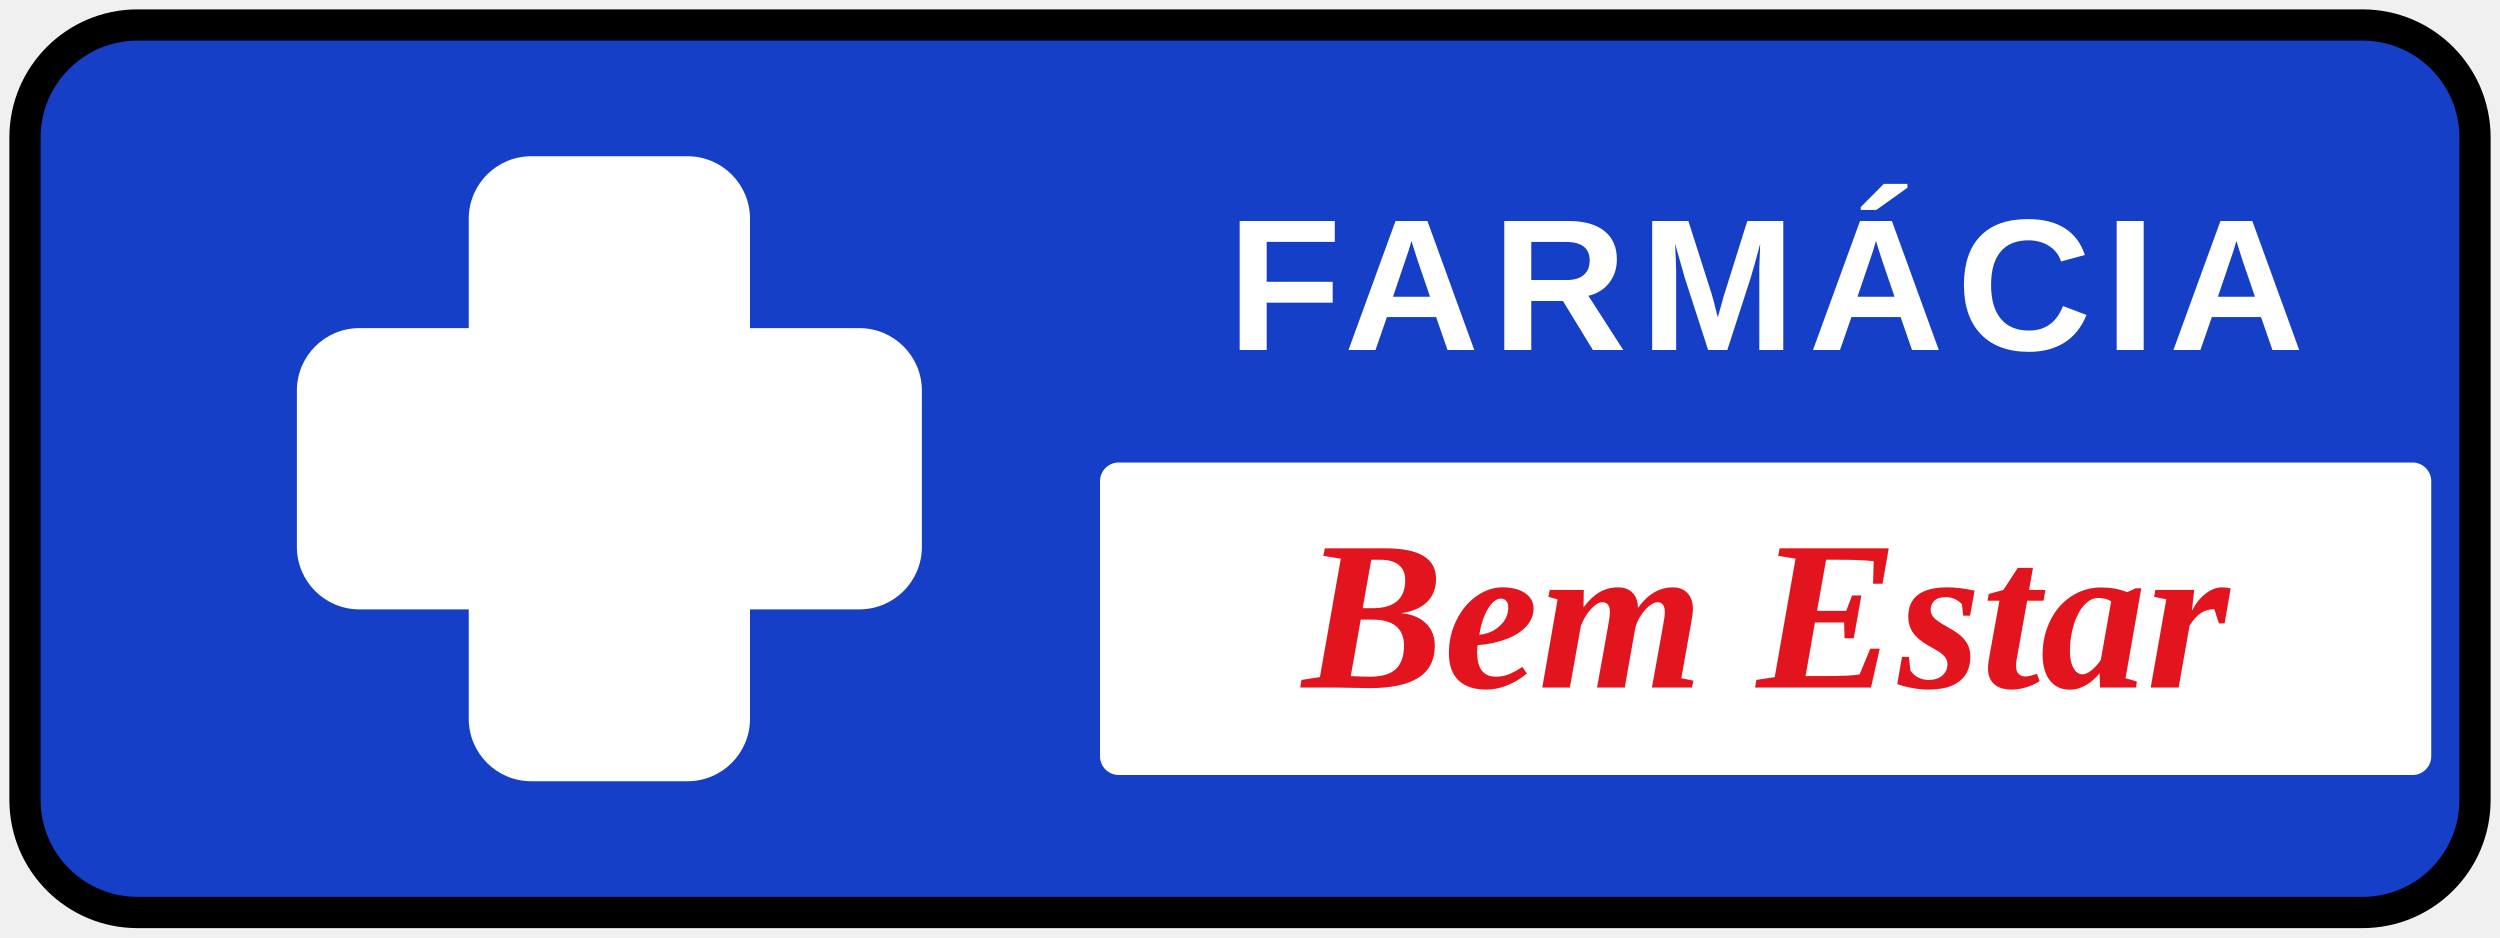
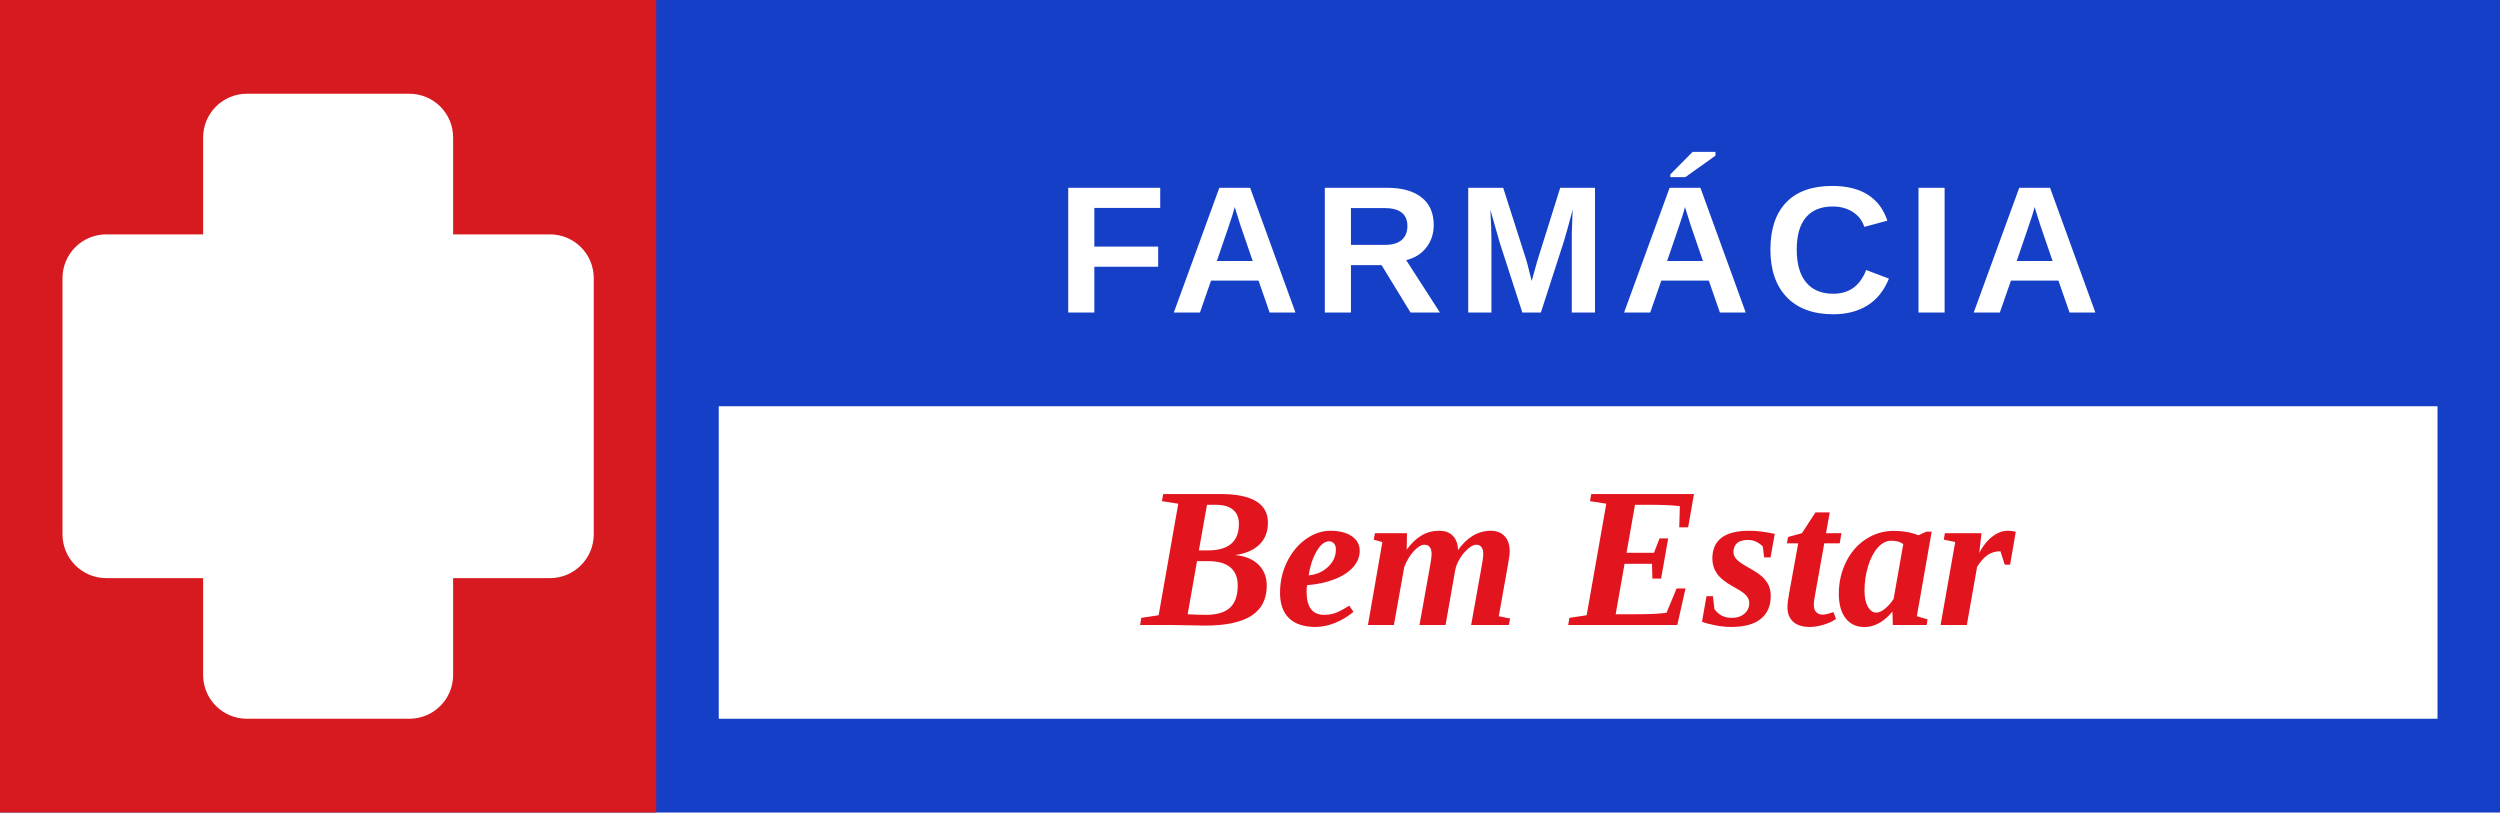
- <svg xmlns="http://www.w3.org/2000/svg" viewBox="0 0 800 300" role="img" aria-label="Farmácia Bem Estar">
-   <rect x="8" y="8" width="784" height="284" rx="36" fill="#153FC7" stroke="#000000" stroke-width="10" />
-   <rect x="150" y="50" width="90" height="200" rx="20" fill="#FFFFFF" />
-   <rect x="95" y="105" width="200" height="90" rx="20" fill="#FFFFFF" />
-   <text x="565" y="112" text-anchor="middle" font-family="Arial, Helvetica, sans-serif" font-weight="700" font-size="60" letter-spacing="4" fill="#FFFFFF">FARMÁCIA</text>
-   <rect x="352" y="148" width="426" height="100" rx="6" fill="#FFFFFF" />
-   <text x="565" y="220" text-anchor="middle" font-family="Georgia, 'Times New Roman', serif" font-weight="700" font-style="italic" font-size="68" fill="#E2141E">Bem Estar</text>
+ <svg xmlns="http://www.w3.org/2000/svg" viewBox="0 0 800 260" role="img" aria-label="Farmácia Bem Estar">
+   <rect x="0" y="0" width="800" height="260" fill="#153FC7" />
+   <rect x="0" y="0" width="210" height="260" fill="#D71920" />
+   <rect x="65" y="30" width="80" height="200" rx="14" fill="#FFFFFF" />
+   <rect x="20" y="75" width="170" height="110" rx="14" fill="#FFFFFF" />
+   <text x="505" y="100" text-anchor="middle" font-family="Arial, Helvetica, sans-serif" font-weight="700" font-size="58" letter-spacing="4" fill="#FFFFFF">FARMÁCIA</text>
+   <rect x="230" y="130" width="550" height="100" fill="#FFFFFF" />
+   <text x="505" y="200" text-anchor="middle" font-family="Georgia, 'Times New Roman', serif" font-weight="700" font-style="italic" font-size="64" fill="#E2141E">Bem Estar</text>
</svg>
